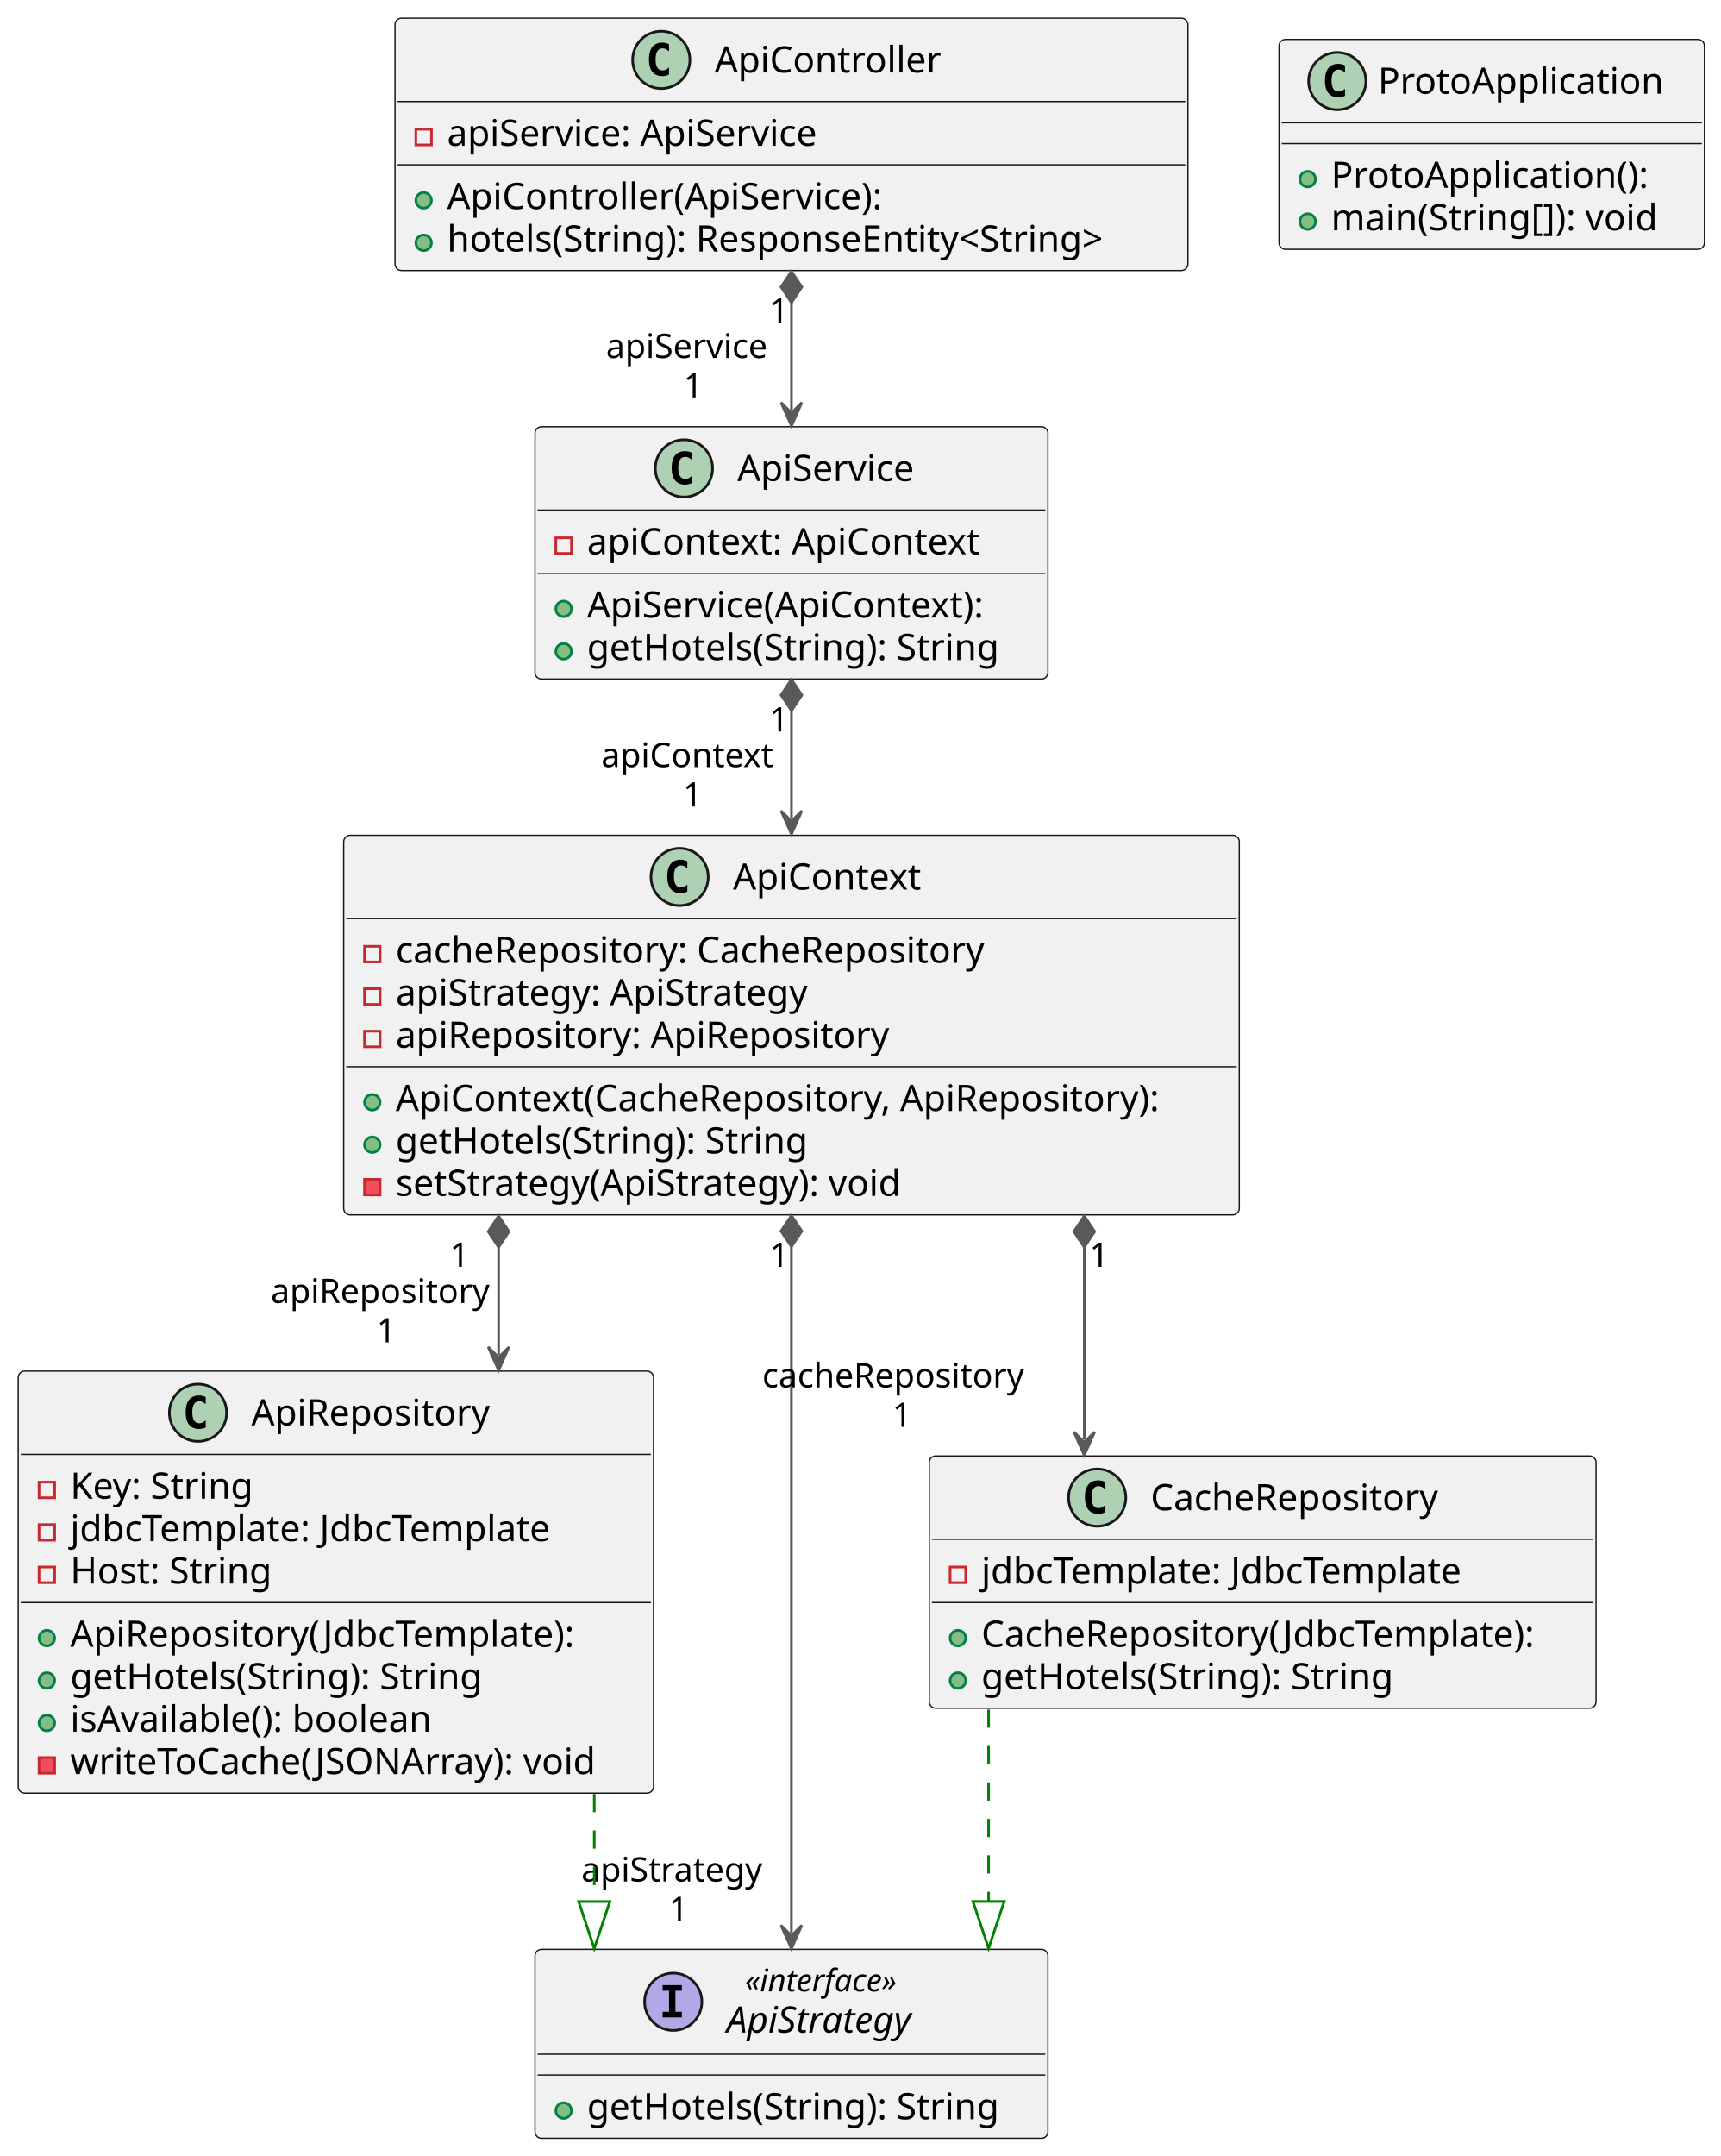
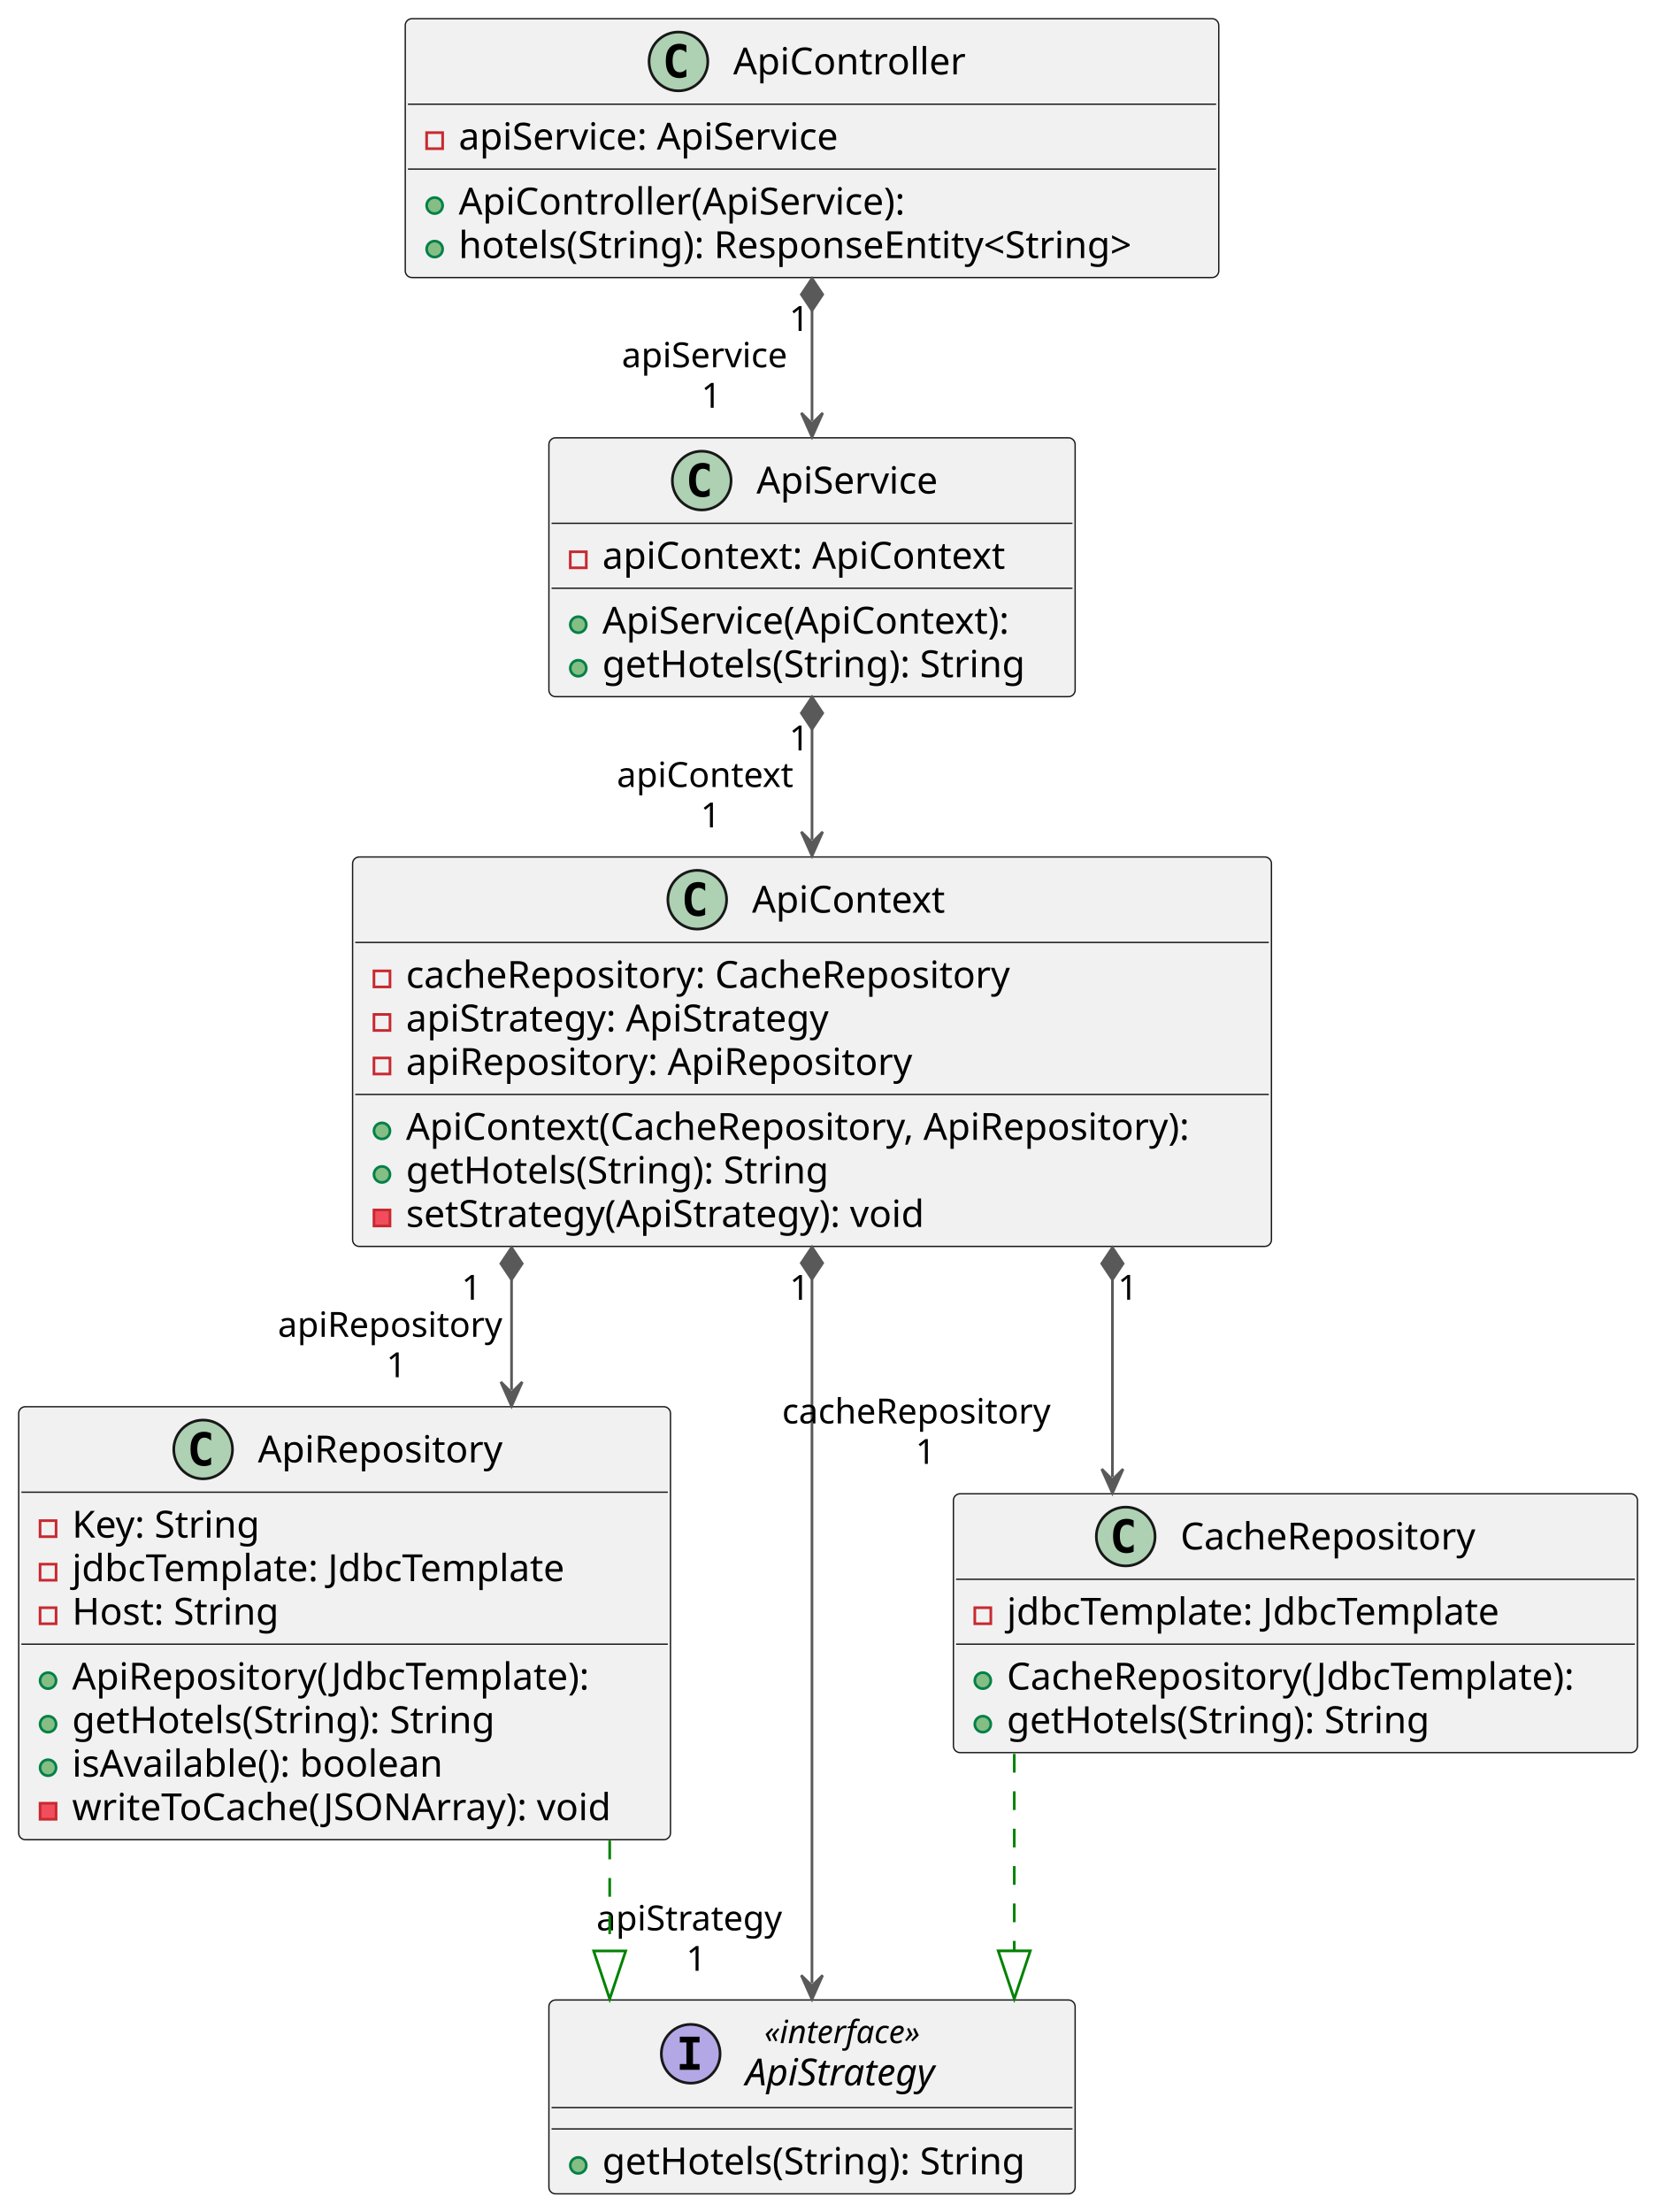
- <svg xmlns="http://www.w3.org/2000/svg" contentStyleType="text/css" data-diagram-type="CLASS" height="828px" preserveAspectRatio="none" style="width:661px;height:828px;background:#FFFFFF;" version="1.1" viewBox="0 0 661 828" width="661px" zoomAndPan="magnify">
+ <svg xmlns="http://www.w3.org/2000/svg" contentStyleType="text/css" data-diagram-type="CLASS" height="828px" preserveAspectRatio="none" style="width:620px;height:828px;background:#FFFFFF;" version="1.1" viewBox="0 0 620 828" width="620px" zoomAndPan="magnify">
  <defs />
  <g>
    <g class="entity" data-entity="ApiContext" data-source-line="4" data-uid="ent0002" id="entity_ApiContext">
      <rect fill="#F1F1F1" height="145.781" rx="2.5" ry="2.5" style="stroke:#181818;stroke-width:0.5;" width="344.022" x="132.01" y="320.78" />
      <ellipse cx="261.049" cy="336.78" fill="#ADD1B2" rx="11" ry="11" style="stroke:#181818;stroke-width:1;" />
      <path d="M264.017,342.421 Q263.439,342.717 262.799,342.858 Q262.158,343.014 261.455,343.014 Q258.955,343.014 257.627,341.374 Q256.314,339.717 256.314,336.592 Q256.314,333.467 257.627,331.811 Q258.955,330.155 261.455,330.155 Q262.158,330.155 262.799,330.311 Q263.455,330.467 264.017,330.764 L264.017,333.483 Q263.392,332.905 262.799,332.639 Q262.205,332.358 261.58,332.358 Q260.236,332.358 259.549,333.436 Q258.861,334.499 258.861,336.592 Q258.861,338.686 259.549,339.764 Q260.236,340.827 261.58,340.827 Q262.205,340.827 262.799,340.561 Q263.392,340.28 264.017,339.702 L264.017,342.421 Z " fill="#000000" />
      <text fill="#000000" font-family="sans-serif" font-size="14" lengthAdjust="spacing" textLength="77.444" x="281.549" y="341.627">ApiContext</text>
      <line style="stroke:#181818;stroke-width:0.5;" x1="133.01" x2="475.031" y1="352.78" y2="352.78" />
      <rect fill="none" height="6" style="stroke:#C82930;stroke-width:1;" width="6" x="140.01" y="363.428" />
      <text fill="#000000" font-family="sans-serif" font-size="14" lengthAdjust="spacing" textLength="244.31" x="152.01" y="369.775">cacheRepository: CacheRepository</text>
      <rect fill="none" height="6" style="stroke:#C82930;stroke-width:1;" width="6" x="140.01" y="379.725" />
      <text fill="#000000" font-family="sans-serif" font-size="14" lengthAdjust="spacing" textLength="172.847" x="152.01" y="386.072">apiStrategy: ApiStrategy</text>
      <rect fill="none" height="6" style="stroke:#C82930;stroke-width:1;" width="6" x="140.01" y="396.022" />
      <text fill="#000000" font-family="sans-serif" font-size="14" lengthAdjust="spacing" textLength="203.02" x="152.01" y="402.369">apiRepository: ApiRepository</text>
      <line style="stroke:#181818;stroke-width:0.5;" x1="133.01" x2="475.031" y1="409.671" y2="409.671" />
      <ellipse cx="143.01" cy="423.319" fill="#84BE84" rx="3" ry="3" style="stroke:#038048;stroke-width:1;" />
      <text fill="#000000" font-family="sans-serif" font-size="14" lengthAdjust="spacing" textLength="318.022" x="152.01" y="426.666">ApiContext(CacheRepository, ApiRepository):</text>
      <ellipse cx="143.01" cy="439.616" fill="#84BE84" rx="3" ry="3" style="stroke:#038048;stroke-width:1;" />
      <text fill="#000000" font-family="sans-serif" font-size="14" lengthAdjust="spacing" textLength="171.022" x="152.01" y="442.963">getHotels(String): String</text>
      <rect fill="#F24D5C" height="6" style="stroke:#C82930;stroke-width:1;" width="6" x="140.01" y="452.913" />
      <text fill="#000000" font-family="sans-serif" font-size="14" lengthAdjust="spacing" textLength="213.439" x="152.01" y="459.26">setStrategy(ApiStrategy): void</text>
    </g>
    <g class="entity" data-entity="ApiController" data-source-line="12" data-uid="ent0003" id="entity_ApiController">
      <rect fill="#F1F1F1" height="96.891" rx="2.5" ry="2.5" style="stroke:#181818;stroke-width:0.5;" width="304.578" x="151.73" y="7" />
      <ellipse cx="254.006" cy="23" fill="#ADD1B2" rx="11" ry="11" style="stroke:#181818;stroke-width:1;" />
      <path d="M256.975,28.641 Q256.397,28.938 255.756,29.078 Q255.115,29.234 254.412,29.234 Q251.912,29.234 250.584,27.594 Q249.272,25.938 249.272,22.812 Q249.272,19.688 250.584,18.031 Q251.912,16.375 254.412,16.375 Q255.115,16.375 255.756,16.531 Q256.412,16.688 256.975,16.984 L256.975,19.703 Q256.35,19.125 255.756,18.859 Q255.162,18.578 254.537,18.578 Q253.193,18.578 252.506,19.656 Q251.818,20.719 251.818,22.812 Q251.818,24.906 252.506,25.984 Q253.193,27.047 254.537,27.047 Q255.162,27.047 255.756,26.781 Q256.35,26.5 256.975,25.922 L256.975,28.641 Z " fill="#000000" />
      <text fill="#000000" font-family="sans-serif" font-size="14" lengthAdjust="spacing" textLength="91.526" x="274.506" y="27.847">ApiController</text>
      <line style="stroke:#181818;stroke-width:0.5;" x1="152.73" x2="455.308" y1="39" y2="39" />
      <rect fill="none" height="6" style="stroke:#C82930;stroke-width:1;" width="6" x="159.73" y="49.648" />
      <text fill="#000000" font-family="sans-serif" font-size="14" lengthAdjust="spacing" textLength="156.358" x="171.73" y="55.995">apiService: ApiService</text>
      <line style="stroke:#181818;stroke-width:0.5;" x1="152.73" x2="455.308" y1="63.297" y2="63.297" />
      <ellipse cx="162.73" cy="76.945" fill="#84BE84" rx="3" ry="3" style="stroke:#038048;stroke-width:1;" />
      <text fill="#000000" font-family="sans-serif" font-size="14" lengthAdjust="spacing" textLength="181.262" x="171.73" y="80.292">ApiController(ApiService):</text>
      <ellipse cx="162.73" cy="93.242" fill="#84BE84" rx="3" ry="3" style="stroke:#038048;stroke-width:1;" />
      <text fill="#000000" font-family="sans-serif" font-size="14" lengthAdjust="spacing" textLength="278.578" x="171.73" y="96.589">hotels(String): ResponseEntity&lt;String&gt;</text>
    </g>
    <g class="entity" data-entity="ApiRepository" data-source-line="17" data-uid="ent0004" id="entity_ApiRepository">
      <rect fill="#F1F1F1" height="162.078" rx="2.5" ry="2.5" style="stroke:#181818;stroke-width:0.5;" width="244.032" x="7" y="526.56" />
      <ellipse cx="76.053" cy="542.56" fill="#ADD1B2" rx="11" ry="11" style="stroke:#181818;stroke-width:1;" />
      <path d="M79.022,548.201 Q78.444,548.497 77.803,548.638 Q77.163,548.794 76.46,548.794 Q73.96,548.794 72.631,547.154 Q71.319,545.497 71.319,542.372 Q71.319,539.247 72.631,537.591 Q73.96,535.935 76.46,535.935 Q77.163,535.935 77.803,536.091 Q78.46,536.247 79.022,536.544 L79.022,539.263 Q78.397,538.685 77.803,538.419 Q77.21,538.138 76.585,538.138 Q75.241,538.138 74.553,539.216 Q73.866,540.279 73.866,542.372 Q73.866,544.466 74.553,545.544 Q75.241,546.607 76.585,546.607 Q77.21,546.607 77.803,546.341 Q78.397,546.06 79.022,545.482 L79.022,548.201 Z " fill="#000000" />
      <text fill="#000000" font-family="sans-serif" font-size="14" lengthAdjust="spacing" textLength="97.426" x="96.553" y="547.407">ApiRepository</text>
      <line style="stroke:#181818;stroke-width:0.5;" x1="8" x2="250.032" y1="558.56" y2="558.56" />
      <rect fill="none" height="6" style="stroke:#C82930;stroke-width:1;" width="6" x="15" y="569.208" />
      <text fill="#000000" font-family="sans-serif" font-size="14" lengthAdjust="spacing" textLength="77.027" x="27" y="575.555">Key: String</text>
      <rect fill="none" height="6" style="stroke:#C82930;stroke-width:1;" width="6" x="15" y="585.505" />
      <text fill="#000000" font-family="sans-serif" font-size="14" lengthAdjust="spacing" textLength="200.648" x="27" y="591.852">jdbcTemplate: JdbcTemplate</text>
      <rect fill="none" height="6" style="stroke:#C82930;stroke-width:1;" width="6" x="15" y="601.802" />
      <text fill="#000000" font-family="sans-serif" font-size="14" lengthAdjust="spacing" textLength="82.824" x="27" y="608.149">Host: String</text>
      <line style="stroke:#181818;stroke-width:0.5;" x1="8" x2="250.032" y1="615.451" y2="615.451" />
      <ellipse cx="18" cy="629.099" fill="#84BE84" rx="3" ry="3" style="stroke:#038048;stroke-width:1;" />
      <text fill="#000000" font-family="sans-serif" font-size="14" lengthAdjust="spacing" textLength="208.927" x="27" y="632.446">ApiRepository(JdbcTemplate):</text>
      <ellipse cx="18" cy="645.396" fill="#84BE84" rx="3" ry="3" style="stroke:#038048;stroke-width:1;" />
      <text fill="#000000" font-family="sans-serif" font-size="14" lengthAdjust="spacing" textLength="171.022" x="27" y="648.743">getHotels(String): String</text>
      <ellipse cx="18" cy="661.693" fill="#84BE84" rx="3" ry="3" style="stroke:#038048;stroke-width:1;" />
      <text fill="#000000" font-family="sans-serif" font-size="14" lengthAdjust="spacing" textLength="151.436" x="27" y="665.039">isAvailable(): boolean</text>
      <rect fill="#F24D5C" height="6" style="stroke:#C82930;stroke-width:1;" width="6" x="15" y="674.99" />
      <text fill="#000000" font-family="sans-serif" font-size="14" lengthAdjust="spacing" textLength="218.032" x="27" y="681.336">writeToCache(JSONArray): void</text>
    </g>
    <g class="entity" data-entity="ApiService" data-source-line="26" data-uid="ent0005" id="entity_ApiService">
      <rect fill="#F1F1F1" height="96.891" rx="2.5" ry="2.5" style="stroke:#181818;stroke-width:0.5;" width="197.022" x="205.51" y="163.89" />
      <ellipse cx="262.723" cy="179.89" fill="#ADD1B2" rx="11" ry="11" style="stroke:#181818;stroke-width:1;" />
      <path d="M265.692,185.531 Q265.114,185.827 264.473,185.968 Q263.833,186.124 263.13,186.124 Q260.63,186.124 259.301,184.484 Q257.989,182.827 257.989,179.702 Q257.989,176.577 259.301,174.921 Q260.63,173.265 263.13,173.265 Q263.833,173.265 264.473,173.421 Q265.13,173.577 265.692,173.874 L265.692,176.593 Q265.067,176.015 264.473,175.749 Q263.88,175.468 263.255,175.468 Q261.911,175.468 261.223,176.546 Q260.536,177.609 260.536,179.702 Q260.536,181.796 261.223,182.874 Q261.911,183.937 263.255,183.937 Q263.88,183.937 264.473,183.671 Q265.067,183.39 265.692,182.812 L265.692,185.531 Z " fill="#000000" />
      <text fill="#000000" font-family="sans-serif" font-size="14" lengthAdjust="spacing" textLength="74.095" x="283.223" y="184.737">ApiService</text>
      <line style="stroke:#181818;stroke-width:0.5;" x1="206.51" x2="401.531" y1="195.89" y2="195.89" />
      <rect fill="none" height="6" style="stroke:#C82930;stroke-width:1;" width="6" x="213.51" y="206.538" />
      <text fill="#000000" font-family="sans-serif" font-size="14" lengthAdjust="spacing" textLength="163.058" x="225.51" y="212.885">apiContext: ApiContext</text>
      <line style="stroke:#181818;stroke-width:0.5;" x1="206.51" x2="401.531" y1="220.187" y2="220.187" />
      <ellipse cx="216.51" cy="233.835" fill="#84BE84" rx="3" ry="3" style="stroke:#038048;stroke-width:1;" />
      <text fill="#000000" font-family="sans-serif" font-size="14" lengthAdjust="spacing" textLength="167.18" x="225.51" y="237.182">ApiService(ApiContext):</text>
      <ellipse cx="216.51" cy="250.132" fill="#84BE84" rx="3" ry="3" style="stroke:#038048;stroke-width:1;" />
      <text fill="#000000" font-family="sans-serif" font-size="14" lengthAdjust="spacing" textLength="171.022" x="225.51" y="253.479">getHotels(String): String</text>
    </g>
    <g class="entity" data-entity="ApiStrategy" data-source-line="31" data-uid="ent0006" id="entity_ApiStrategy">
      <rect fill="#F1F1F1" height="72.562" rx="2.5" ry="2.5" style="stroke:#181818;stroke-width:0.5;" width="197.022" x="205.51" y="748.64" />
      <ellipse cx="258.601" cy="768.773" fill="#B4A7E5" rx="11" ry="11" style="stroke:#181818;stroke-width:1;" />
      <path d="M254.523,764.538 L254.523,762.382 L261.914,762.382 L261.914,764.538 L259.445,764.538 L259.445,772.617 L261.914,772.617 L261.914,774.773 L254.523,774.773 L254.523,772.617 L256.992,772.617 L256.992,764.538 L254.523,764.538 Z " fill="#000000" />
      <text fill="#000000" font-family="sans-serif" font-size="12" font-style="italic" lengthAdjust="spacing" textLength="68.203" x="286.169" y="764.779">«interface»</text>
      <text fill="#000000" font-family="sans-serif" font-size="14" font-style="italic" lengthAdjust="spacing" textLength="82.339" x="279.101" y="780.604">ApiStrategy</text>
      <line style="stroke:#181818;stroke-width:0.5;" x1="206.51" x2="401.531" y1="788.906" y2="788.906" />
      <line style="stroke:#181818;stroke-width:0.5;" x1="206.51" x2="401.531" y1="796.906" y2="796.906" />
      <ellipse cx="216.51" cy="810.554" fill="#84BE84" rx="3" ry="3" style="stroke:#038048;stroke-width:1;" />
      <text fill="#000000" font-family="sans-serif" font-size="14" lengthAdjust="spacing" textLength="171.022" x="225.51" y="813.901">getHotels(String): String</text>
    </g>
    <g class="entity" data-entity="CacheRepository" data-source-line="34" data-uid="ent0007" id="entity_CacheRepository">
      <rect fill="#F1F1F1" height="96.891" rx="2.5" ry="2.5" style="stroke:#181818;stroke-width:0.5;" width="256.111" x="356.96" y="559.15" />
      <ellipse cx="421.461" cy="575.15" fill="#ADD1B2" rx="11" ry="11" style="stroke:#181818;stroke-width:1;" />
      <path d="M424.429,580.791 Q423.851,581.087 423.211,581.228 Q422.57,581.384 421.867,581.384 Q419.367,581.384 418.039,579.744 Q416.726,578.087 416.726,574.962 Q416.726,571.837 418.039,570.181 Q419.367,568.525 421.867,568.525 Q422.57,568.525 423.211,568.681 Q423.867,568.837 424.429,569.134 L424.429,571.853 Q423.804,571.275 423.211,571.009 Q422.617,570.728 421.992,570.728 Q420.648,570.728 419.961,571.806 Q419.273,572.869 419.273,574.962 Q419.273,577.056 419.961,578.134 Q420.648,579.197 421.992,579.197 Q422.617,579.197 423.211,578.931 Q423.804,578.65 424.429,578.072 L424.429,580.791 Z " fill="#000000" />
      <text fill="#000000" font-family="sans-serif" font-size="14" lengthAdjust="spacing" textLength="118.61" x="441.961" y="579.997">CacheRepository</text>
      <line style="stroke:#181818;stroke-width:0.5;" x1="357.96" x2="612.071" y1="591.15" y2="591.15" />
      <rect fill="none" height="6" style="stroke:#C82930;stroke-width:1;" width="6" x="364.96" y="601.798" />
      <text fill="#000000" font-family="sans-serif" font-size="14" lengthAdjust="spacing" textLength="200.648" x="376.96" y="608.145">jdbcTemplate: JdbcTemplate</text>
      <line style="stroke:#181818;stroke-width:0.5;" x1="357.96" x2="612.071" y1="615.447" y2="615.447" />
      <ellipse cx="367.96" cy="629.095" fill="#84BE84" rx="3" ry="3" style="stroke:#038048;stroke-width:1;" />
      <text fill="#000000" font-family="sans-serif" font-size="14" lengthAdjust="spacing" textLength="230.111" x="376.96" y="632.442">CacheRepository(JdbcTemplate):</text>
      <ellipse cx="367.96" cy="645.392" fill="#84BE84" rx="3" ry="3" style="stroke:#038048;stroke-width:1;" />
      <text fill="#000000" font-family="sans-serif" font-size="14" lengthAdjust="spacing" textLength="171.022" x="376.96" y="648.739">getHotels(String): String</text>
    </g>
-     <g class="entity" data-entity="ProtoApplication" data-source-line="39" data-uid="ent0008" id="entity_ProtoApplication">
-       <rect fill="#F1F1F1" height="80.594" rx="2.5" ry="2.5" style="stroke:#181818;stroke-width:0.5;" width="163.402" x="491.31" y="15.15" />
-       <ellipse cx="513.672" cy="31.15" fill="#ADD1B2" rx="11" ry="11" style="stroke:#181818;stroke-width:1;" />
-       <path d="M516.641,36.791 Q516.063,37.087 515.422,37.228 Q514.782,37.384 514.078,37.384 Q511.578,37.384 510.25,35.744 Q508.938,34.087 508.938,30.962 Q508.938,27.837 510.25,26.181 Q511.578,24.525 514.078,24.525 Q514.782,24.525 515.422,24.681 Q516.078,24.837 516.641,25.134 L516.641,27.853 Q516.016,27.275 515.422,27.009 Q514.828,26.728 514.203,26.728 Q512.86,26.728 512.172,27.806 Q511.485,28.869 511.485,30.962 Q511.485,33.056 512.172,34.134 Q512.86,35.197 514.203,35.197 Q514.828,35.197 515.422,34.931 Q516.016,34.65 516.641,34.072 L516.641,36.791 Z " fill="#000000" />
-       <text fill="#000000" font-family="sans-serif" font-size="14" lengthAdjust="spacing" textLength="115.042" x="529.308" y="35.997">ProtoApplication</text>
-       <line style="stroke:#181818;stroke-width:0.5;" x1="492.31" x2="653.712" y1="47.15" y2="47.15" />
-       <line style="stroke:#181818;stroke-width:0.5;" x1="492.31" x2="653.712" y1="55.15" y2="55.15" />
-       <ellipse cx="502.31" cy="68.798" fill="#84BE84" rx="3" ry="3" style="stroke:#038048;stroke-width:1;" />
-       <text fill="#000000" font-family="sans-serif" font-size="14" lengthAdjust="spacing" textLength="130.683" x="511.31" y="72.145">ProtoApplication():</text>
-       <ellipse cx="502.31" cy="85.095" fill="#84BE84" rx="3" ry="3" style="stroke:#038048;stroke-width:1;" />
-       <text fill="#000000" font-family="sans-serif" font-size="14" lengthAdjust="spacing" textLength="137.402" x="511.31" y="88.442">main(String[]): void</text>
-     </g>
-     <g class="link" data-entity-1="ApiContext" data-entity-2="ApiRepository" data-source-line="44" data-uid="lnk9" id="link_ApiContext_ApiRepository">
-       <path codeLine="44" d="M191.52,478.99 C191.52,498.1 191.52,500.81 191.52,520.3" fill="none" id="ApiContext-ApiRepository" style="stroke:#595959;stroke-width:1;" />
+     <g class="link" data-entity-1="ApiContext" data-entity-2="ApiRepository" data-source-line="40" data-uid="lnk8" id="link_ApiContext_ApiRepository">
+       <path codeLine="40" d="M191.52,478.99 C191.52,498.1 191.52,500.81 191.52,520.3" fill="none" id="ApiContext-ApiRepository" style="stroke:#595959;stroke-width:1;" />
      <polygon fill="#595959" points="191.52,466.99,187.52,472.99,191.52,478.99,195.52,472.99,191.52,466.99" style="stroke:#595959;stroke-width:1;" />
      <polygon fill="#595959" points="191.52,526.3,195.52,517.3,191.52,521.3,187.52,517.3,191.52,526.3" style="stroke:#595959;stroke-width:1;" />
      <text fill="#000000" font-family="sans-serif" font-size="13" lengthAdjust="spacing" textLength="8.271" x="172.793" y="486.514">1</text>
      <text fill="#000000" font-family="sans-serif" font-size="13" lengthAdjust="spacing" textLength="89.54" x="104.033" y="500.403">apiRepository</text>
      <text fill="#000000" font-family="sans-serif" font-size="13" lengthAdjust="spacing" textLength="8.271" x="144.668" y="515.536">1</text>
    </g>
-     <g class="link" data-entity-1="ApiContext" data-entity-2="ApiStrategy" data-source-line="45" data-uid="lnk10" id="link_ApiContext_ApiStrategy">
-       <path codeLine="45" d="M304,478.8 C304,562.52 304,678.31 304,742.39" fill="none" id="ApiContext-ApiStrategy" style="stroke:#595959;stroke-width:1;" />
+     <g class="link" data-entity-1="ApiContext" data-entity-2="ApiStrategy" data-source-line="41" data-uid="lnk9" id="link_ApiContext_ApiStrategy">
+       <path codeLine="41" d="M304,478.8 C304,562.52 304,678.31 304,742.39" fill="none" id="ApiContext-ApiStrategy" style="stroke:#595959;stroke-width:1;" />
      <polygon fill="#595959" points="304,466.8,300,472.8,304,478.8,308,472.8,304,466.8" style="stroke:#595959;stroke-width:1;" />
      <polygon fill="#595959" points="304,748.39,308,739.39,304,743.39,300,739.39,304,748.39" style="stroke:#595959;stroke-width:1;" />
      <text fill="#000000" font-family="sans-serif" font-size="13" lengthAdjust="spacing" textLength="8.271" x="295.63" y="486.558">1</text>
      <text fill="#000000" font-family="sans-serif" font-size="13" lengthAdjust="spacing" textLength="75.531" x="223.295" y="722.587">apiStrategy</text>
      <text fill="#000000" font-family="sans-serif" font-size="13" lengthAdjust="spacing" textLength="8.271" x="256.925" y="737.719">1</text>
    </g>
-     <g class="link" data-entity-1="ApiContext" data-entity-2="CacheRepository" data-source-line="46" data-uid="lnk11" id="link_ApiContext_CacheRepository">
-       <path codeLine="46" d="M416.49,478.99 C416.49,509.35 416.49,525.74 416.49,552.9" fill="none" id="ApiContext-CacheRepository" style="stroke:#595959;stroke-width:1;" />
+     <g class="link" data-entity-1="ApiContext" data-entity-2="CacheRepository" data-source-line="42" data-uid="lnk10" id="link_ApiContext_CacheRepository">
+       <path codeLine="42" d="M416.49,478.99 C416.49,509.35 416.49,525.74 416.49,552.9" fill="none" id="ApiContext-CacheRepository" style="stroke:#595959;stroke-width:1;" />
      <polygon fill="#595959" points="416.49,466.99,412.49,472.99,416.49,478.99,420.49,472.99,416.49,466.99" style="stroke:#595959;stroke-width:1;" />
      <polygon fill="#595959" points="416.49,558.9,420.49,549.9,416.49,553.9,412.49,549.9,416.49,558.9" style="stroke:#595959;stroke-width:1;" />
      <text fill="#000000" font-family="sans-serif" font-size="13" lengthAdjust="spacing" textLength="8.271" x="418.502" y="486.514">1</text>
      <text fill="#000000" font-family="sans-serif" font-size="13" lengthAdjust="spacing" textLength="108.209" x="292.805" y="532.823">cacheRepository</text>
      <text fill="#000000" font-family="sans-serif" font-size="13" lengthAdjust="spacing" textLength="8.271" x="342.774" y="547.956">1</text>
    </g>
-     <g class="link" data-entity-1="ApiController" data-entity-2="ApiService" data-source-line="47" data-uid="lnk12" id="link_ApiController_ApiService">
-       <path codeLine="47" d="M304.02,116.22 C304.02,135.11 304.02,138.69 304.02,157.58" fill="none" id="ApiController-ApiService" style="stroke:#595959;stroke-width:1;" />
+     <g class="link" data-entity-1="ApiController" data-entity-2="ApiService" data-source-line="43" data-uid="lnk11" id="link_ApiController_ApiService">
+       <path codeLine="43" d="M304.02,116.22 C304.02,135.11 304.02,138.69 304.02,157.58" fill="none" id="ApiController-ApiService" style="stroke:#595959;stroke-width:1;" />
      <polygon fill="#595959" points="304.02,104.22,300.02,110.22,304.02,116.22,308.02,110.22,304.02,104.22" style="stroke:#595959;stroke-width:1;" />
      <polygon fill="#595959" points="304.02,163.58,308.02,154.58,304.02,158.58,300.02,154.58,304.02,163.58" style="stroke:#595959;stroke-width:1;" />
      <text fill="#000000" font-family="sans-serif" font-size="13" lengthAdjust="spacing" textLength="8.271" x="295.501" y="123.858">1</text>
      <text fill="#000000" font-family="sans-serif" font-size="13" lengthAdjust="spacing" textLength="67.876" x="232.784" y="137.495">apiService</text>
      <text fill="#000000" font-family="sans-serif" font-size="13" lengthAdjust="spacing" textLength="8.271" x="262.586" y="152.628">1</text>
    </g>
-     <g class="link" data-entity-1="ApiRepository" data-entity-2="ApiStrategy" data-source-line="48" data-uid="lnk13" id="link_ApiRepository_ApiStrategy">
-       <path codeLine="48" d="M228.27,688.99 C228.27,709.75 228.27,713.04 228.27,730.28" fill="none" id="ApiRepository-to-ApiStrategy" style="stroke:#008200;stroke-width:1;stroke-dasharray:7.0,7.0;" />
+     <g class="link" data-entity-1="ApiRepository" data-entity-2="ApiStrategy" data-source-line="44" data-uid="lnk12" id="link_ApiRepository_ApiStrategy">
+       <path codeLine="44" d="M228.27,688.99 C228.27,709.75 228.27,713.04 228.27,730.28" fill="none" id="ApiRepository-to-ApiStrategy" style="stroke:#008200;stroke-width:1;stroke-dasharray:7.0,7.0;" />
      <polygon fill="none" points="228.27,748.28,234.27,730.28,222.27,730.28,228.27,748.28" style="stroke:#008200;stroke-width:1;" />
    </g>
-     <g class="link" data-entity-1="ApiService" data-entity-2="ApiContext" data-source-line="49" data-uid="lnk14" id="link_ApiService_ApiContext">
-       <path codeLine="49" d="M304.02,272.93 C304.02,291.18 304.02,294.36 304.02,314.37" fill="none" id="ApiService-ApiContext" style="stroke:#595959;stroke-width:1;" />
+     <g class="link" data-entity-1="ApiService" data-entity-2="ApiContext" data-source-line="45" data-uid="lnk13" id="link_ApiService_ApiContext">
+       <path codeLine="45" d="M304.02,272.93 C304.02,291.18 304.02,294.36 304.02,314.37" fill="none" id="ApiService-ApiContext" style="stroke:#595959;stroke-width:1;" />
      <polygon fill="#595959" points="304.02,260.93,300.02,266.93,304.02,272.93,308.02,266.93,304.02,260.93" style="stroke:#595959;stroke-width:1;" />
      <polygon fill="#595959" points="304.02,320.37,308.02,311.37,304.02,315.37,300.02,311.37,304.02,320.37" style="stroke:#595959;stroke-width:1;" />
      <text fill="#000000" font-family="sans-serif" font-size="13" lengthAdjust="spacing" textLength="8.271" x="295.476" y="280.894">1</text>
      <text fill="#000000" font-family="sans-serif" font-size="13" lengthAdjust="spacing" textLength="70.986" x="230.947" y="294.584">apiContext</text>
      <text fill="#000000" font-family="sans-serif" font-size="13" lengthAdjust="spacing" textLength="8.271" x="262.304" y="309.717">1</text>
    </g>
-     <g class="link" data-entity-1="CacheRepository" data-entity-2="ApiStrategy" data-source-line="50" data-uid="lnk15" id="link_CacheRepository_ApiStrategy">
-       <path codeLine="50" d="M379.74,656.52 C379.74,685.53 379.74,703.7 379.74,730.25" fill="none" id="CacheRepository-to-ApiStrategy" style="stroke:#008200;stroke-width:1;stroke-dasharray:7.0,7.0;" />
+     <g class="link" data-entity-1="CacheRepository" data-entity-2="ApiStrategy" data-source-line="46" data-uid="lnk14" id="link_CacheRepository_ApiStrategy">
+       <path codeLine="46" d="M379.74,656.52 C379.74,685.53 379.74,703.7 379.74,730.25" fill="none" id="CacheRepository-to-ApiStrategy" style="stroke:#008200;stroke-width:1;stroke-dasharray:7.0,7.0;" />
      <polygon fill="none" points="379.74,748.25,385.74,730.25,373.74,730.25,379.74,748.25" style="stroke:#008200;stroke-width:1;" />
    </g>
  </g>
</svg>
